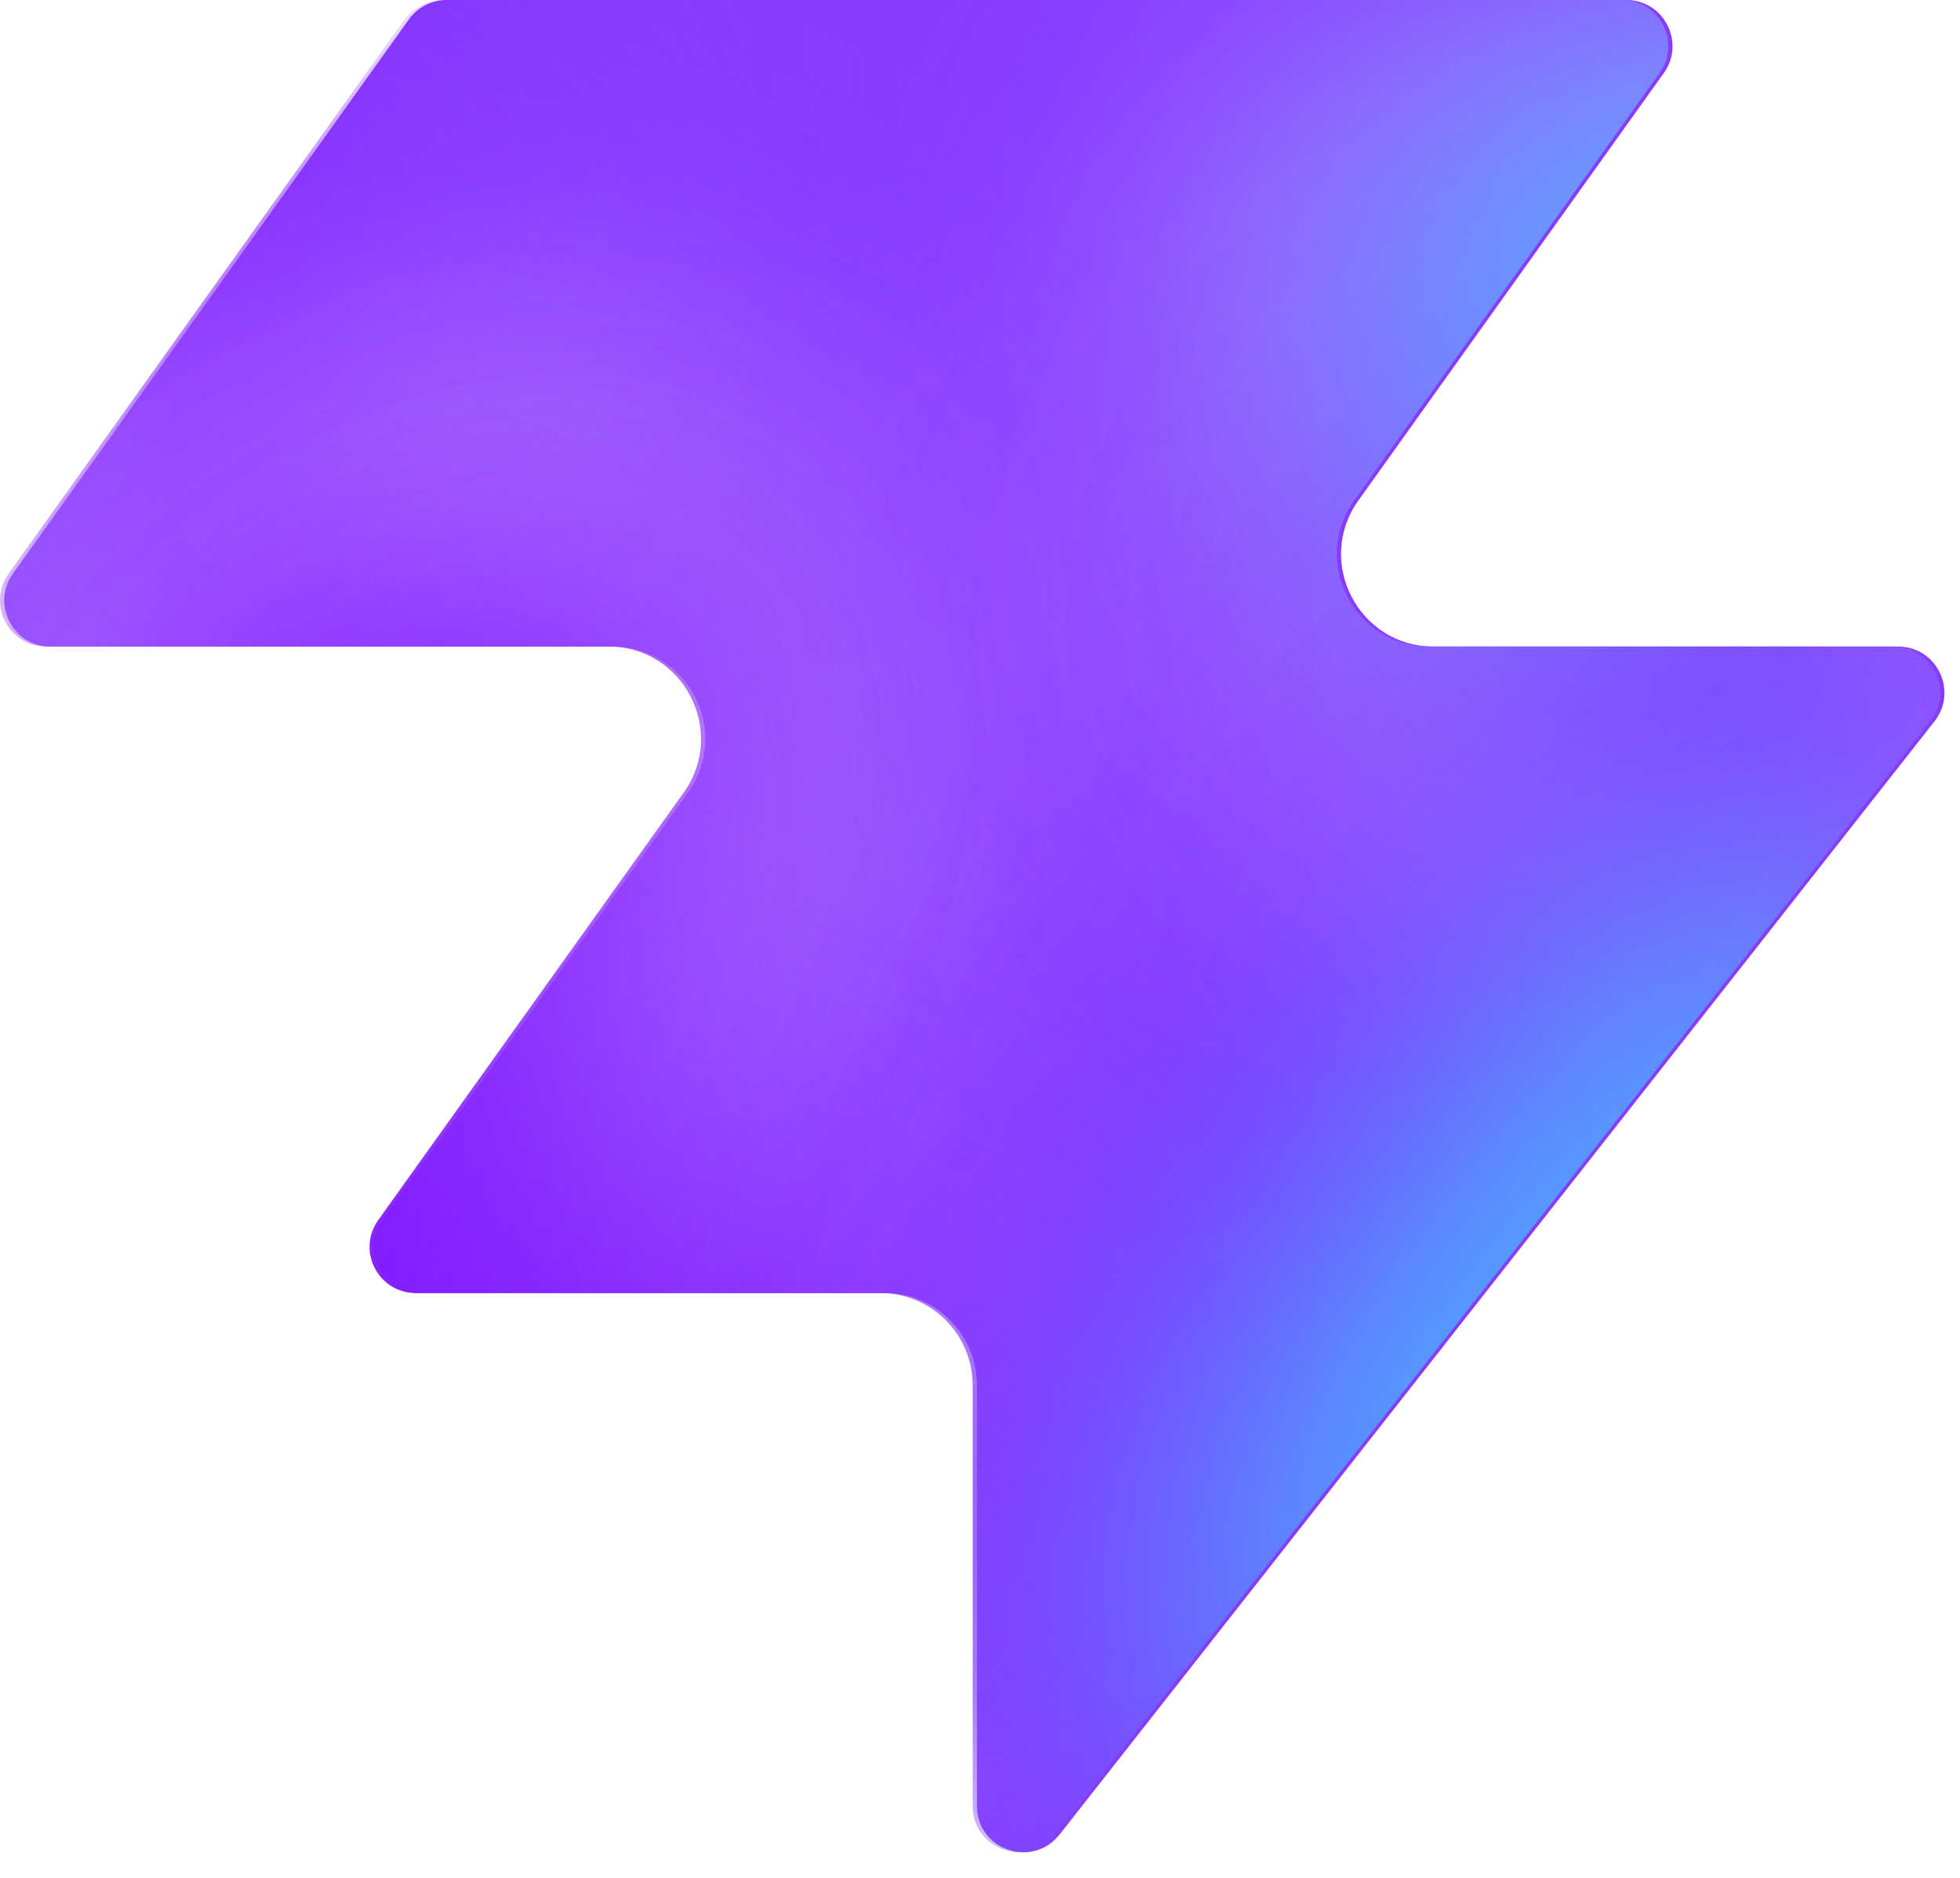
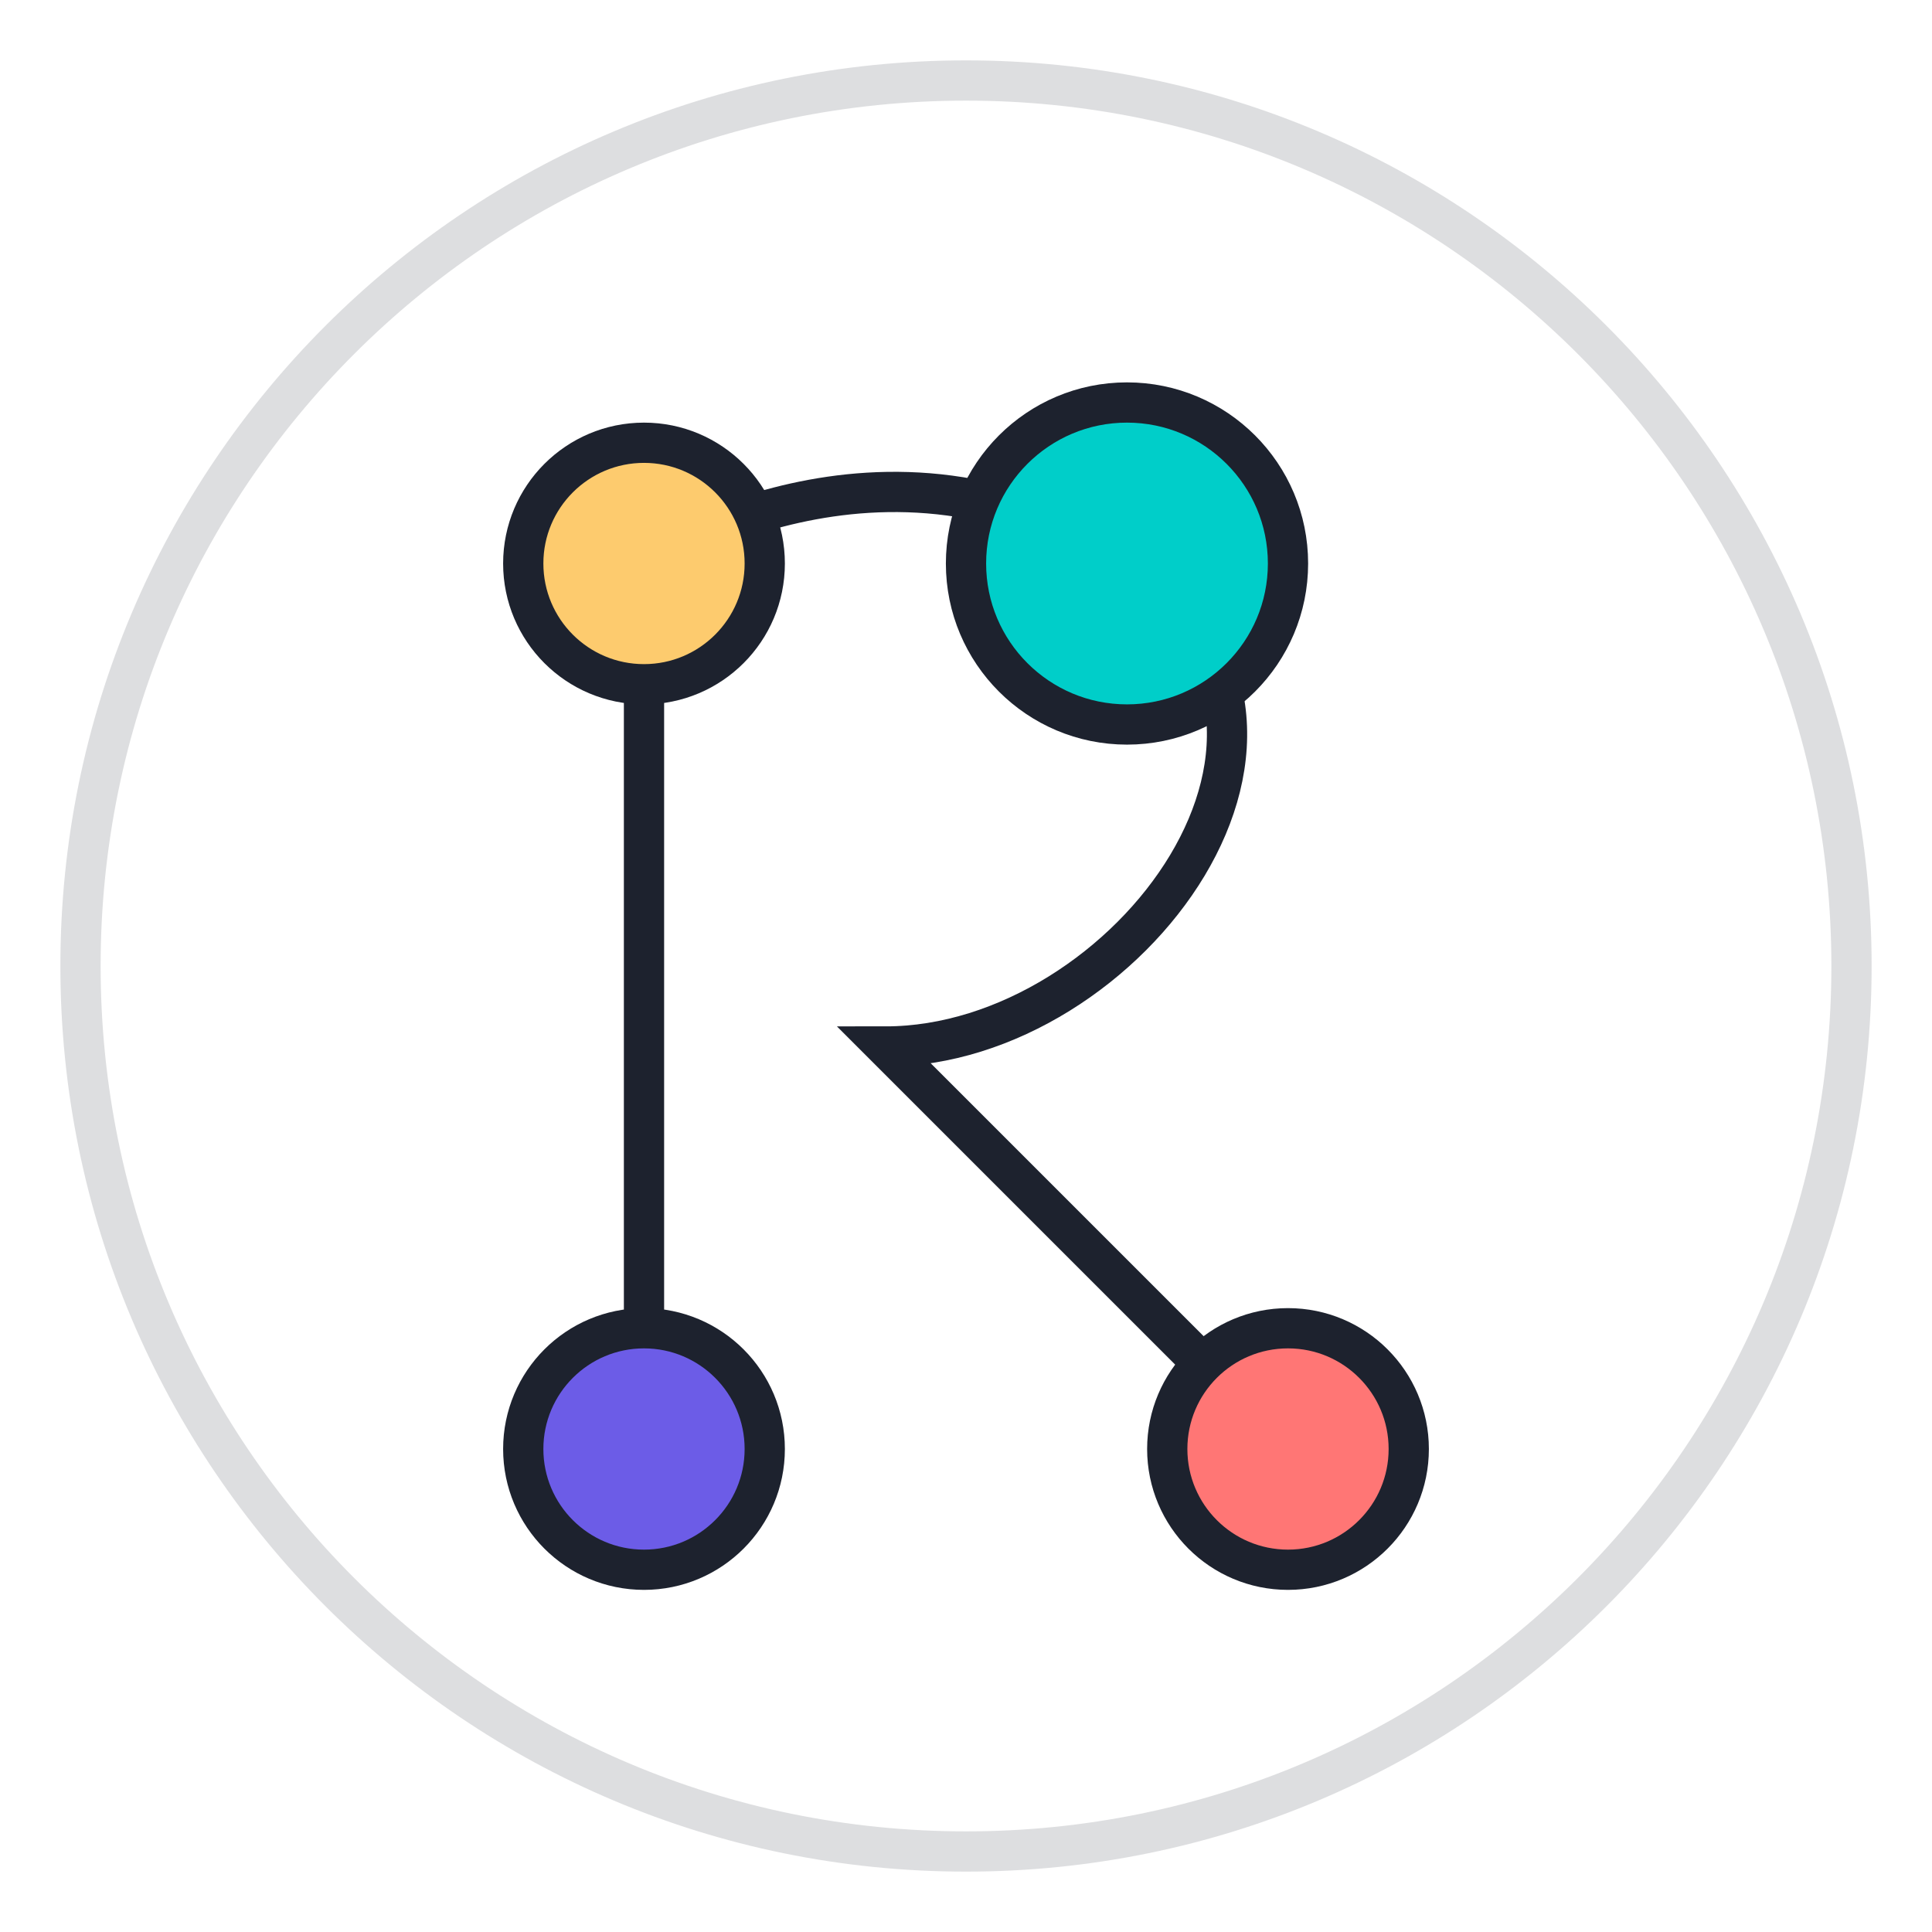
- <svg xmlns="http://www.w3.org/2000/svg" width="48" height="46" fill="none" viewBox="0 0 48 46">
-   <path fill="#863bff" d="M25.946 44.938c-.664.845-2.021.375-2.021-.698V33.937a2.26 2.26 0 0 0-2.262-2.262H10.287c-.92 0-1.456-1.04-.92-1.788l7.48-10.471c1.07-1.497 0-3.578-1.842-3.578H1.237c-.92 0-1.456-1.04-.92-1.788L10.013.474c.214-.297.556-.474.92-.474h28.894c.92 0 1.456 1.04.92 1.788l-7.48 10.471c-1.07 1.498 0 3.579 1.842 3.579h11.377c.943 0 1.473 1.088.89 1.83L25.947 44.94z" style="fill:#863bff;fill:color(display-p3 .525 .23 1);fill-opacity:1" />
-   <mask id="a" width="48" height="46" x="0" y="0" maskUnits="userSpaceOnUse" style="mask-type:alpha">
-     <path fill="#000" d="M25.842 44.938c-.664.844-2.021.375-2.021-.698V33.937a2.26 2.26 0 0 0-2.262-2.262H10.183c-.92 0-1.456-1.04-.92-1.788l7.48-10.471c1.07-1.498 0-3.579-1.842-3.579H1.133c-.92 0-1.456-1.04-.92-1.787L9.91.473c.214-.297.556-.474.92-.474h28.894c.92 0 1.456 1.04.92 1.788l-7.48 10.471c-1.07 1.498 0 3.578 1.842 3.578h11.377c.943 0 1.473 1.088.89 1.832L25.843 44.94z" style="fill:#000;fill-opacity:1" />
-   </mask>
-   <g mask="url(#a)">
-     <g filter="url(#b)">
-       <ellipse cx="5.508" cy="14.704" fill="#ede6ff" rx="5.508" ry="14.704" style="fill:#ede6ff;fill:color(display-p3 .927 .903 1);fill-opacity:1" transform="matrix(.00324 1 1 -.00324 -4.47 31.516)" />
-     </g>
-     <g filter="url(#c)">
-       <ellipse cx="10.399" cy="29.851" fill="#ede6ff" rx="10.399" ry="29.851" style="fill:#ede6ff;fill:color(display-p3 .927 .903 1);fill-opacity:1" transform="matrix(.00324 1 1 -.00324 -39.328 7.883)" />
-     </g>
-     <g filter="url(#d)">
-       <ellipse cx="5.508" cy="30.487" fill="#7e14ff" rx="5.508" ry="30.487" style="fill:#7e14ff;fill:color(display-p3 .492 .077 1);fill-opacity:1" transform="rotate(89.814 -25.913 -14.639)scale(1 -1)" />
-     </g>
-     <g filter="url(#e)">
-       <ellipse cx="5.508" cy="30.599" fill="#7e14ff" rx="5.508" ry="30.599" style="fill:#7e14ff;fill:color(display-p3 .492 .077 1);fill-opacity:1" transform="rotate(89.814 -32.644 -3.334)scale(1 -1)" />
-     </g>
-     <g filter="url(#f)">
-       <ellipse cx="5.508" cy="30.599" fill="#7e14ff" rx="5.508" ry="30.599" style="fill:#7e14ff;fill:color(display-p3 .492 .077 1);fill-opacity:1" transform="matrix(.00324 1 1 -.00324 -34.34 30.47)" />
-     </g>
-     <g filter="url(#g)">
-       <ellipse cx="14.072" cy="22.078" fill="#ede6ff" rx="14.072" ry="22.078" style="fill:#ede6ff;fill:color(display-p3 .927 .903 1);fill-opacity:1" transform="rotate(93.35 24.506 48.493)scale(-1 1)" />
-     </g>
-     <g filter="url(#h)">
-       <ellipse cx="3.47" cy="21.501" fill="#7e14ff" rx="3.47" ry="21.501" style="fill:#7e14ff;fill:color(display-p3 .492 .077 1);fill-opacity:1" transform="rotate(89.009 28.708 47.59)scale(-1 1)" />
-     </g>
-     <g filter="url(#i)">
-       <ellipse cx="3.47" cy="21.501" fill="#7e14ff" rx="3.47" ry="21.501" style="fill:#7e14ff;fill:color(display-p3 .492 .077 1);fill-opacity:1" transform="rotate(89.009 28.708 47.59)scale(-1 1)" />
-     </g>
-     <g filter="url(#j)">
-       <ellipse cx=".387" cy="8.972" fill="#7e14ff" rx="4.407" ry="29.108" style="fill:#7e14ff;fill:color(display-p3 .492 .077 1);fill-opacity:1" transform="rotate(39.51 .387 8.972)" />
-     </g>
-     <g filter="url(#k)">
-       <ellipse cx="47.523" cy="-6.092" fill="#7e14ff" rx="4.407" ry="29.108" style="fill:#7e14ff;fill:color(display-p3 .492 .077 1);fill-opacity:1" transform="rotate(37.892 47.523 -6.092)" />
-     </g>
-     <g filter="url(#l)">
-       <ellipse cx="41.412" cy="6.333" fill="#47bfff" rx="5.971" ry="9.665" style="fill:#47bfff;fill:color(display-p3 .28 .748 1);fill-opacity:1" transform="rotate(37.892 41.412 6.333)" />
-     </g>
-     <g filter="url(#m)">
-       <ellipse cx="-1.879" cy="38.332" fill="#7e14ff" rx="4.407" ry="29.108" style="fill:#7e14ff;fill:color(display-p3 .492 .077 1);fill-opacity:1" transform="rotate(37.892 -1.88 38.332)" />
-     </g>
-     <g filter="url(#n)">
-       <ellipse cx="-1.879" cy="38.332" fill="#7e14ff" rx="4.407" ry="29.108" style="fill:#7e14ff;fill:color(display-p3 .492 .077 1);fill-opacity:1" transform="rotate(37.892 -1.88 38.332)" />
-     </g>
-     <g filter="url(#o)">
-       <ellipse cx="35.651" cy="29.907" fill="#7e14ff" rx="4.407" ry="29.108" style="fill:#7e14ff;fill:color(display-p3 .492 .077 1);fill-opacity:1" transform="rotate(37.892 35.651 29.907)" />
-     </g>
-     <g filter="url(#p)">
-       <ellipse cx="38.418" cy="32.4" fill="#47bfff" rx="5.971" ry="15.297" style="fill:#47bfff;fill:color(display-p3 .28 .748 1);fill-opacity:1" transform="rotate(37.892 38.418 32.4)" />
-     </g>
-   </g>
-   <defs>
-     <filter id="b" width="60.045" height="41.654" x="-19.77" y="16.149" color-interpolation-filters="sRGB" filterUnits="userSpaceOnUse">
-       <feFlood flood-opacity="0" result="BackgroundImageFix" />
-       <feBlend in="SourceGraphic" in2="BackgroundImageFix" result="shape" />
-       <feGaussianBlur result="effect1_foregroundBlur_2002_17158" stdDeviation="7.659" />
-     </filter>
-     <filter id="c" width="90.34" height="51.437" x="-54.613" y="-7.533" color-interpolation-filters="sRGB" filterUnits="userSpaceOnUse">
-       <feFlood flood-opacity="0" result="BackgroundImageFix" />
-       <feBlend in="SourceGraphic" in2="BackgroundImageFix" result="shape" />
-       <feGaussianBlur result="effect1_foregroundBlur_2002_17158" stdDeviation="7.659" />
-     </filter>
-     <filter id="d" width="79.355" height="29.4" x="-49.64" y="2.03" color-interpolation-filters="sRGB" filterUnits="userSpaceOnUse">
-       <feFlood flood-opacity="0" result="BackgroundImageFix" />
-       <feBlend in="SourceGraphic" in2="BackgroundImageFix" result="shape" />
-       <feGaussianBlur result="effect1_foregroundBlur_2002_17158" stdDeviation="4.596" />
-     </filter>
-     <filter id="e" width="79.579" height="29.4" x="-45.045" y="20.029" color-interpolation-filters="sRGB" filterUnits="userSpaceOnUse">
-       <feFlood flood-opacity="0" result="BackgroundImageFix" />
-       <feBlend in="SourceGraphic" in2="BackgroundImageFix" result="shape" />
-       <feGaussianBlur result="effect1_foregroundBlur_2002_17158" stdDeviation="4.596" />
-     </filter>
-     <filter id="f" width="79.579" height="29.4" x="-43.513" y="21.178" color-interpolation-filters="sRGB" filterUnits="userSpaceOnUse">
-       <feFlood flood-opacity="0" result="BackgroundImageFix" />
-       <feBlend in="SourceGraphic" in2="BackgroundImageFix" result="shape" />
-       <feGaussianBlur result="effect1_foregroundBlur_2002_17158" stdDeviation="4.596" />
-     </filter>
-     <filter id="g" width="74.749" height="58.852" x="15.756" y="-17.901" color-interpolation-filters="sRGB" filterUnits="userSpaceOnUse">
-       <feFlood flood-opacity="0" result="BackgroundImageFix" />
-       <feBlend in="SourceGraphic" in2="BackgroundImageFix" result="shape" />
-       <feGaussianBlur result="effect1_foregroundBlur_2002_17158" stdDeviation="7.659" />
-     </filter>
-     <filter id="h" width="61.377" height="25.362" x="23.548" y="2.284" color-interpolation-filters="sRGB" filterUnits="userSpaceOnUse">
-       <feFlood flood-opacity="0" result="BackgroundImageFix" />
-       <feBlend in="SourceGraphic" in2="BackgroundImageFix" result="shape" />
-       <feGaussianBlur result="effect1_foregroundBlur_2002_17158" stdDeviation="4.596" />
-     </filter>
-     <filter id="i" width="61.377" height="25.362" x="23.548" y="2.284" color-interpolation-filters="sRGB" filterUnits="userSpaceOnUse">
-       <feFlood flood-opacity="0" result="BackgroundImageFix" />
-       <feBlend in="SourceGraphic" in2="BackgroundImageFix" result="shape" />
-       <feGaussianBlur result="effect1_foregroundBlur_2002_17158" stdDeviation="4.596" />
-     </filter>
-     <filter id="j" width="56.045" height="63.649" x="-27.636" y="-22.853" color-interpolation-filters="sRGB" filterUnits="userSpaceOnUse">
-       <feFlood flood-opacity="0" result="BackgroundImageFix" />
-       <feBlend in="SourceGraphic" in2="BackgroundImageFix" result="shape" />
-       <feGaussianBlur result="effect1_foregroundBlur_2002_17158" stdDeviation="4.596" />
-     </filter>
-     <filter id="k" width="54.814" height="64.646" x="20.116" y="-38.415" color-interpolation-filters="sRGB" filterUnits="userSpaceOnUse">
-       <feFlood flood-opacity="0" result="BackgroundImageFix" />
-       <feBlend in="SourceGraphic" in2="BackgroundImageFix" result="shape" />
-       <feGaussianBlur result="effect1_foregroundBlur_2002_17158" stdDeviation="4.596" />
-     </filter>
-     <filter id="l" width="33.541" height="35.313" x="24.641" y="-11.323" color-interpolation-filters="sRGB" filterUnits="userSpaceOnUse">
-       <feFlood flood-opacity="0" result="BackgroundImageFix" />
-       <feBlend in="SourceGraphic" in2="BackgroundImageFix" result="shape" />
-       <feGaussianBlur result="effect1_foregroundBlur_2002_17158" stdDeviation="4.596" />
-     </filter>
-     <filter id="m" width="54.814" height="64.646" x="-29.286" y="6.009" color-interpolation-filters="sRGB" filterUnits="userSpaceOnUse">
-       <feFlood flood-opacity="0" result="BackgroundImageFix" />
-       <feBlend in="SourceGraphic" in2="BackgroundImageFix" result="shape" />
-       <feGaussianBlur result="effect1_foregroundBlur_2002_17158" stdDeviation="4.596" />
-     </filter>
-     <filter id="n" width="54.814" height="64.646" x="-29.286" y="6.009" color-interpolation-filters="sRGB" filterUnits="userSpaceOnUse">
-       <feFlood flood-opacity="0" result="BackgroundImageFix" />
-       <feBlend in="SourceGraphic" in2="BackgroundImageFix" result="shape" />
-       <feGaussianBlur result="effect1_foregroundBlur_2002_17158" stdDeviation="4.596" />
-     </filter>
-     <filter id="o" width="54.814" height="64.646" x="8.244" y="-2.416" color-interpolation-filters="sRGB" filterUnits="userSpaceOnUse">
-       <feFlood flood-opacity="0" result="BackgroundImageFix" />
-       <feBlend in="SourceGraphic" in2="BackgroundImageFix" result="shape" />
-       <feGaussianBlur result="effect1_foregroundBlur_2002_17158" stdDeviation="4.596" />
-     </filter>
-     <filter id="p" width="39.409" height="43.623" x="18.713" y="10.588" color-interpolation-filters="sRGB" filterUnits="userSpaceOnUse">
-       <feFlood flood-opacity="0" result="BackgroundImageFix" />
-       <feBlend in="SourceGraphic" in2="BackgroundImageFix" result="shape" />
-       <feGaussianBlur result="effect1_foregroundBlur_2002_17158" stdDeviation="4.596" />
-     </filter>
-   </defs>
+ <svg xmlns="http://www.w3.org/2000/svg" width="48" height="48" fill="none" viewBox="0 0 48 48">
+   <circle cx="24" cy="24" r="22" stroke="#1D222E" strokeWidth="1" strokeDasharray="3 3" opacity="0.15" />
+   <path d="M 16,36 L 16,14 C 16,14 22,10 28,14 C 34,18 28,26 22,26 L 32,36" stroke="#1D222E" strokeWidth="3.2" strokeLinecap="round" strokeLinejoin="round" />
+   <circle cx="28" cy="14" r="4" fill="#00cec9" stroke="#1D222E" strokeWidth="1.8" />
+   <circle cx="16" cy="14" r="3" fill="#fdcb6e" stroke="#1D222E" strokeWidth="1.5" />
+   <circle cx="32" cy="36" r="3" fill="#ff7675" stroke="#1D222E" strokeWidth="1.5" />
+   <circle cx="16" cy="36" r="3" fill="#6c5ce7" stroke="#1D222E" strokeWidth="1.5" />
</svg>
